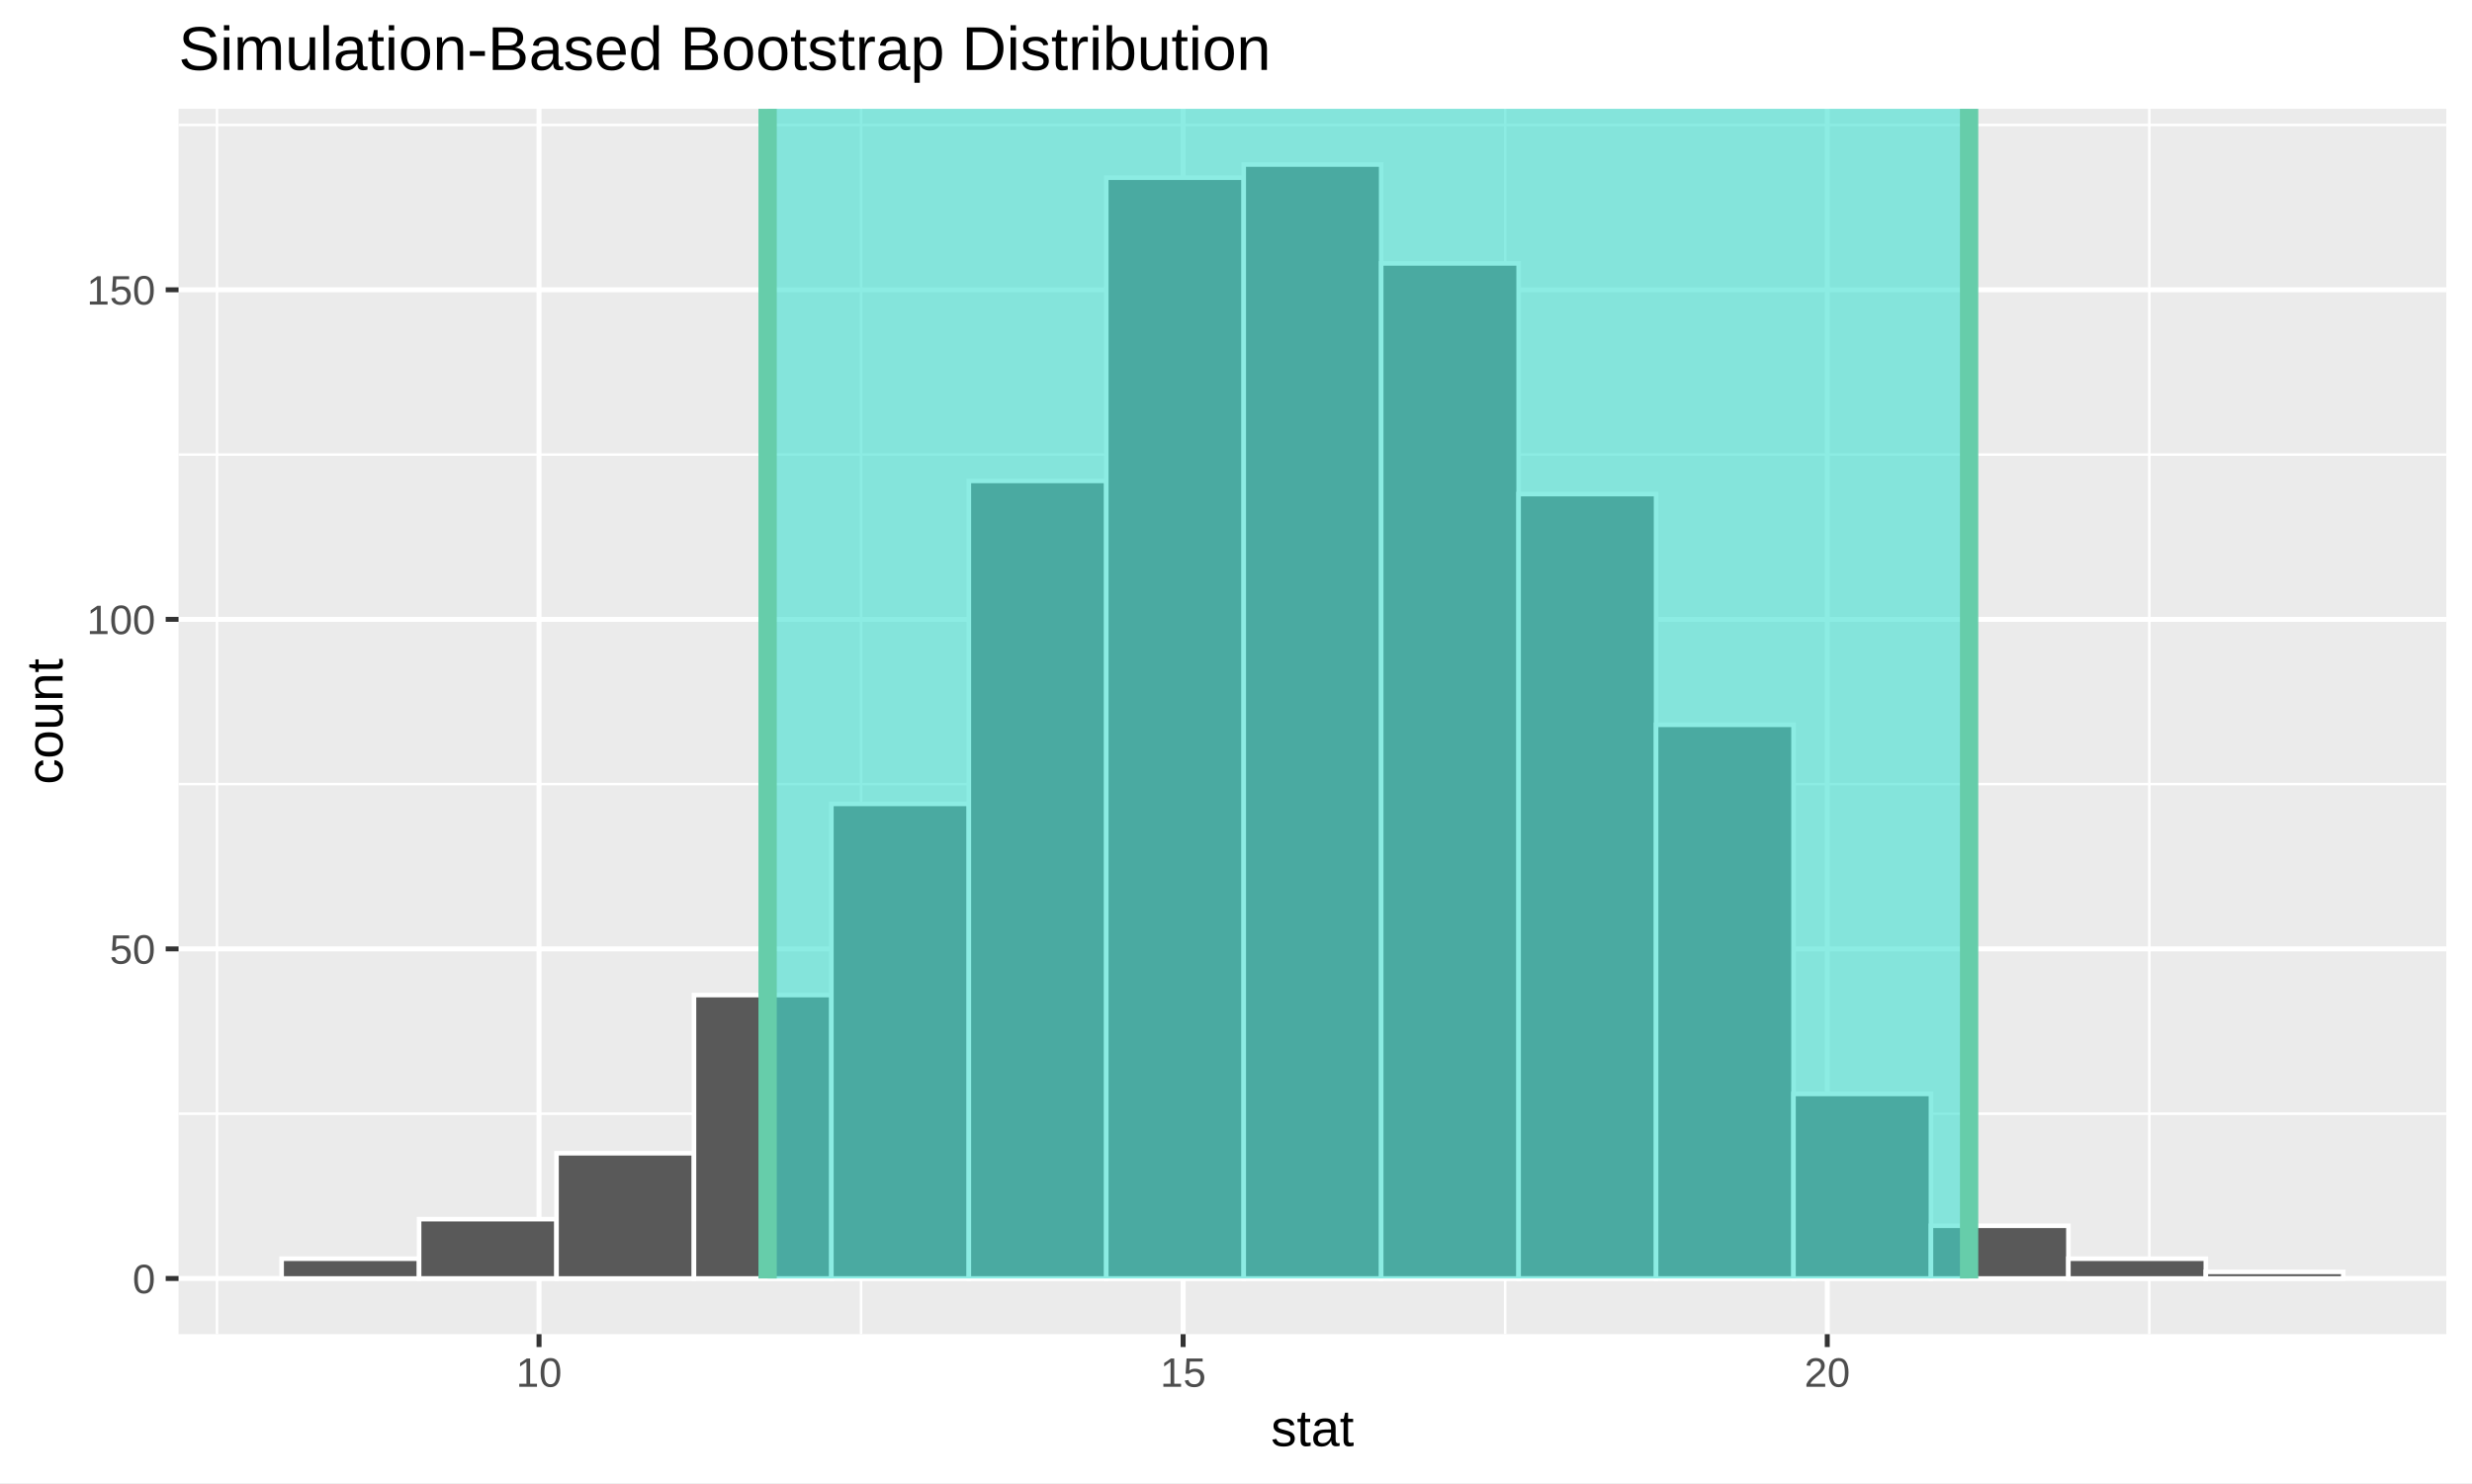
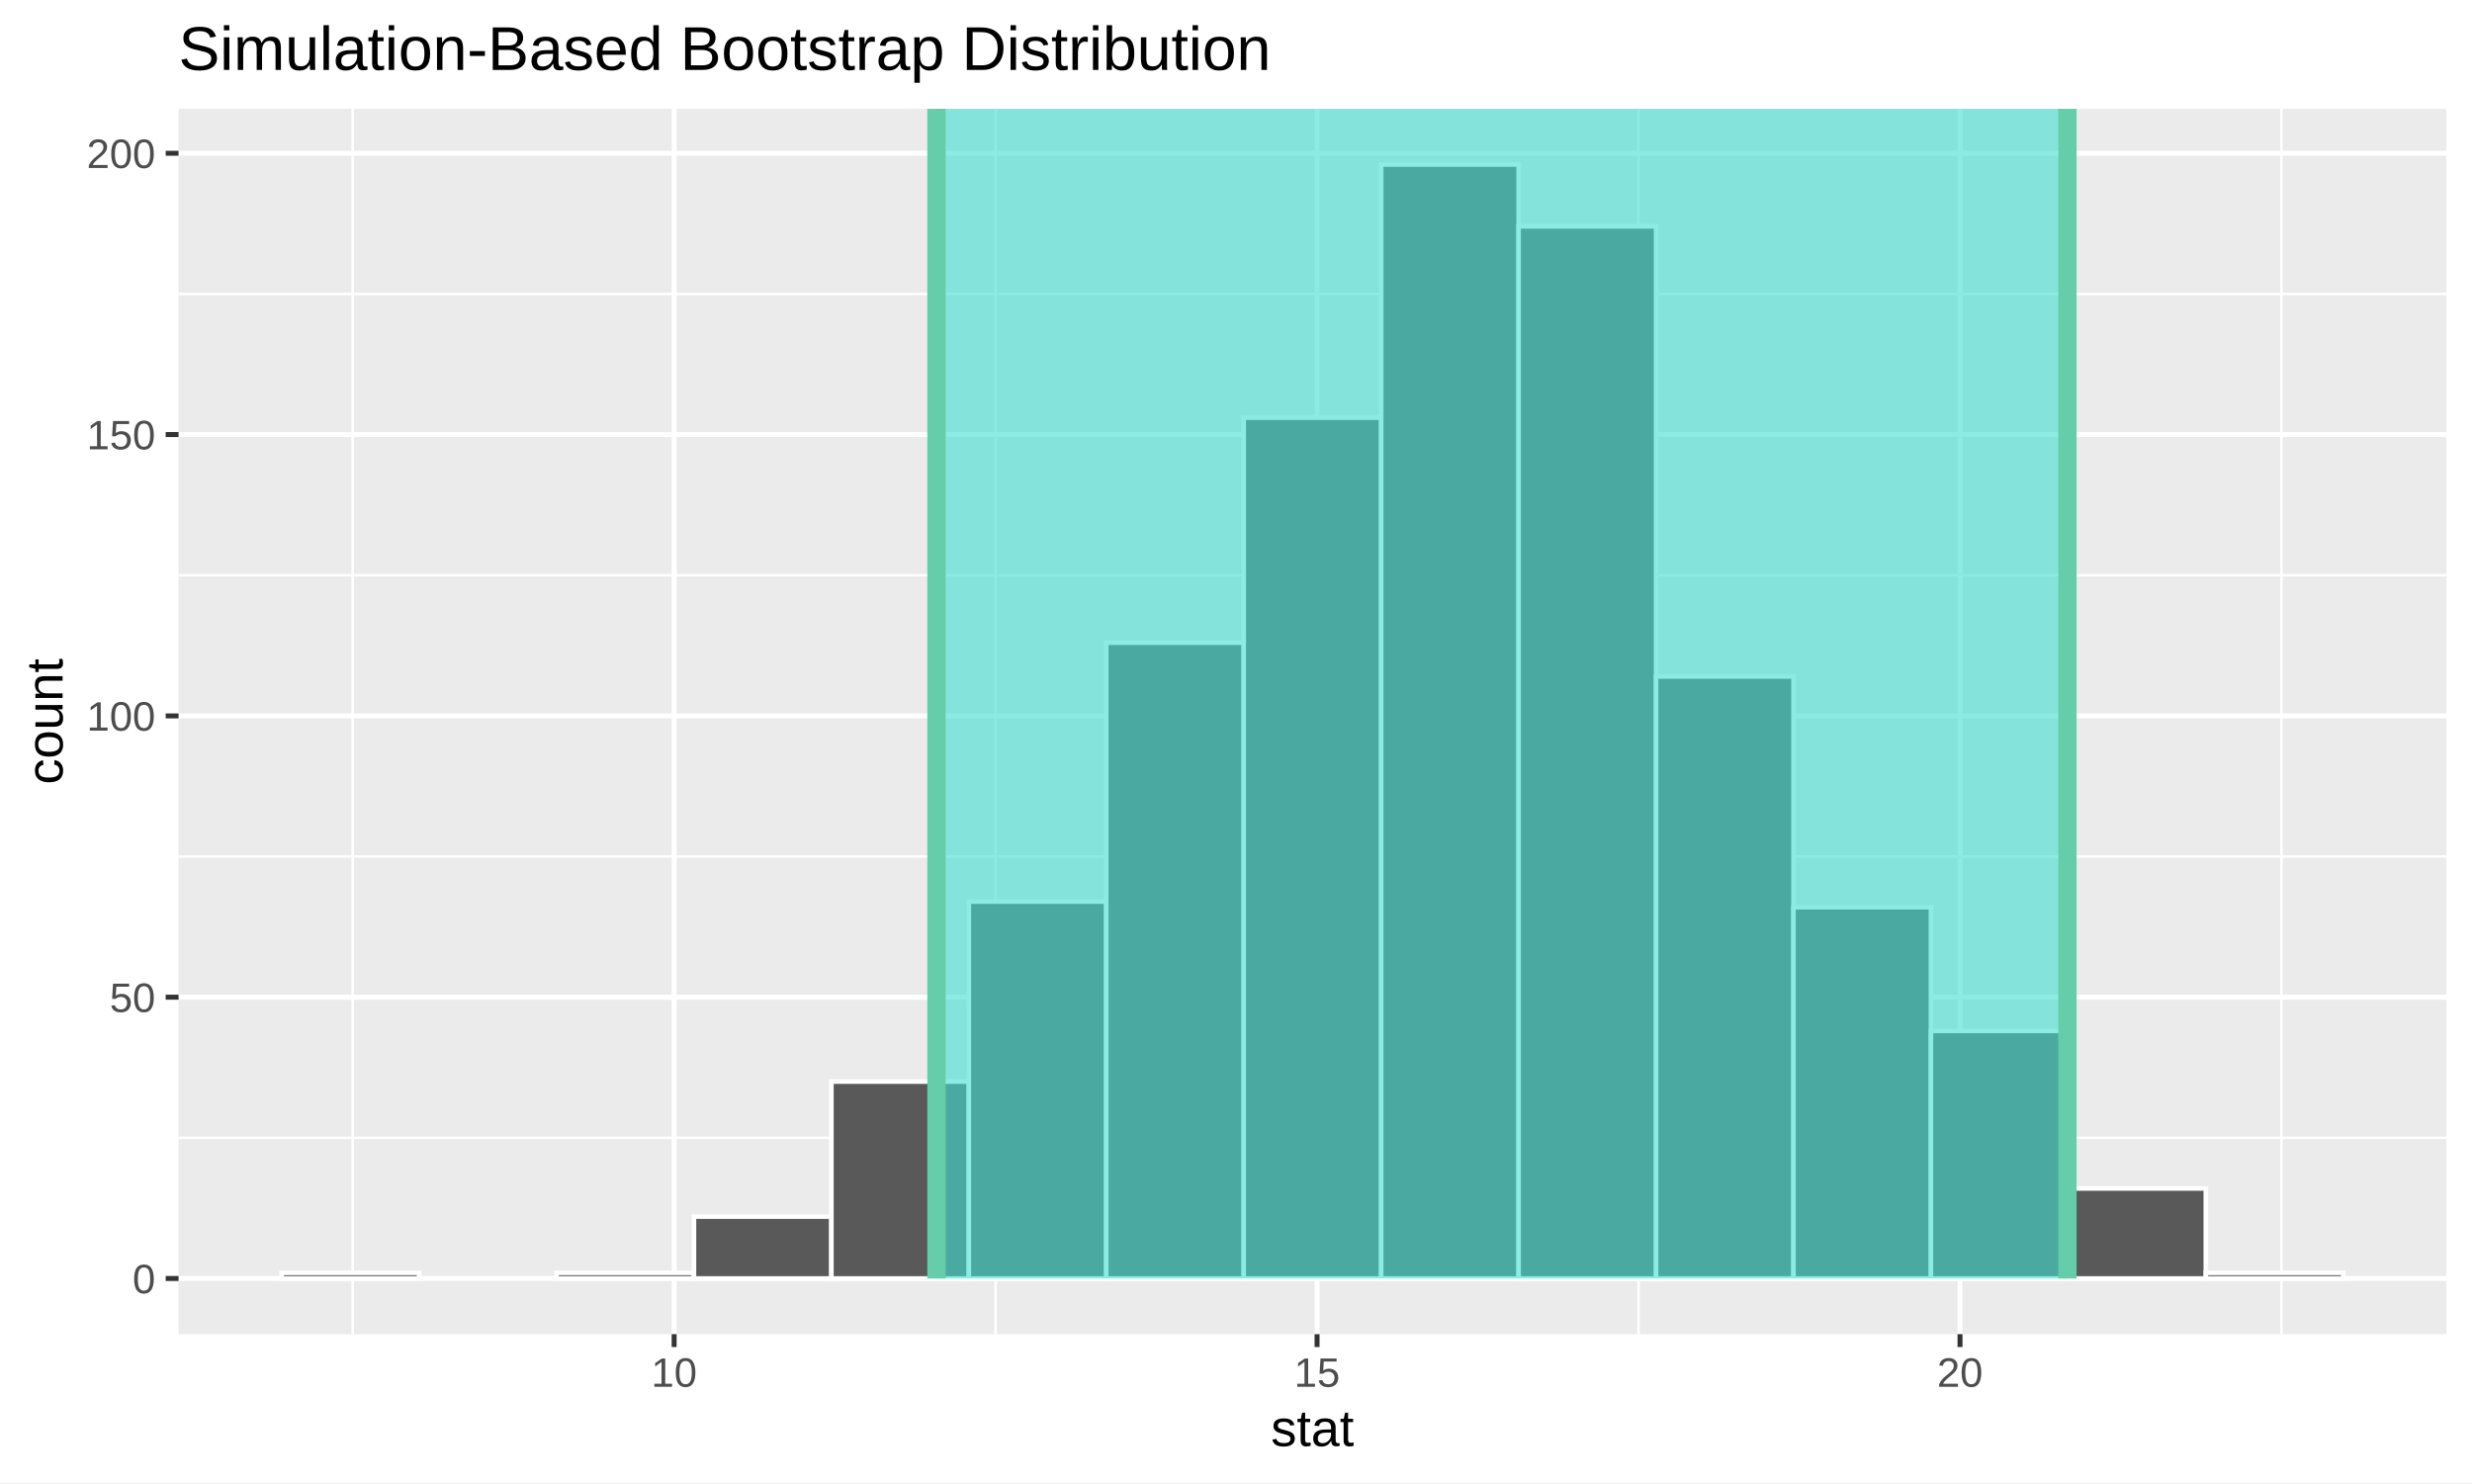
<svg xmlns="http://www.w3.org/2000/svg" class="svglite" width="576.00pt" height="345.60pt" viewBox="0 0 576.00 345.60">
  <defs>
    <style type="text/css">
    .svglite line, .svglite polyline, .svglite polygon, .svglite path, .svglite rect, .svglite circle {
      fill: none;
      stroke: #000000;
      stroke-linecap: round;
      stroke-linejoin: round;
      stroke-miterlimit: 10.00;
    }
    .svglite text {
      white-space: pre;
    }
  </style>
  </defs>
  <rect width="100%" height="100%" style="stroke: none; fill: #FFFFFF;" />
  <defs>
    <clipPath id="cpMC4wMHw1NzYuMDB8MC4wMHwzNDUuNjA=">
      <rect x="0.00" y="0.00" width="576.00" height="345.60" />
    </clipPath>
  </defs>
  <g clip-path="url(#cpMC4wMHw1NzYuMDB8MC4wMHwzNDUuNjA=)">
    <rect x="0.00" y="0.00" width="576.00" height="345.60" style="stroke-width: 1.16; stroke: #FFFFFF; fill: #FFFFFF;" />
  </g>
  <defs>
    <clipPath id="cpNDEuNjB8NTcwLjAyfDI1LjM2fDMxMC45Mg==">
      <rect x="41.60" y="25.36" width="528.42" height="285.56" />
    </clipPath>
  </defs>
  <g clip-path="url(#cpNDEuNjB8NTcwLjAyfDI1LjM2fDMxMC45Mg==)">
    <rect x="41.60" y="25.36" width="528.42" height="285.56" style="stroke-width: 1.16; stroke: none; fill: #EBEBEB;" />
-     <polyline points="41.60,259.54 570.02,259.54 " style="stroke-width: 0.58; stroke: #FFFFFF; stroke-linecap: butt;" />
-     <polyline points="41.60,182.73 570.02,182.73 " style="stroke-width: 0.58; stroke: #FFFFFF; stroke-linecap: butt;" />
-     <polyline points="41.60,105.93 570.02,105.93 " style="stroke-width: 0.58; stroke: #FFFFFF; stroke-linecap: butt;" />
-     <polyline points="41.60,29.12 570.02,29.12 " style="stroke-width: 0.58; stroke: #FFFFFF; stroke-linecap: butt;" />
-     <polyline points="50.56,310.92 50.56,25.36 " style="stroke-width: 0.58; stroke: #FFFFFF; stroke-linecap: butt;" />
-     <polyline points="200.64,310.92 200.64,25.36 " style="stroke-width: 0.58; stroke: #FFFFFF; stroke-linecap: butt;" />
-     <polyline points="350.72,310.92 350.72,25.36 " style="stroke-width: 0.58; stroke: #FFFFFF; stroke-linecap: butt;" />
-     <polyline points="500.81,310.92 500.81,25.36 " style="stroke-width: 0.58; stroke: #FFFFFF; stroke-linecap: butt;" />
+     <polyline points="41.60,265.16 570.02,265.16 " style="stroke-width: 0.58; stroke: #FFFFFF; stroke-linecap: butt;" />
+     <polyline points="41.60,199.61 570.02,199.61 " style="stroke-width: 0.58; stroke: #FFFFFF; stroke-linecap: butt;" />
+     <polyline points="41.60,134.05 570.02,134.05 " style="stroke-width: 0.58; stroke: #FFFFFF; stroke-linecap: butt;" />
+     <polyline points="41.60,68.50 570.02,68.50 " style="stroke-width: 0.58; stroke: #FFFFFF; stroke-linecap: butt;" />
+     <polyline points="82.17,310.92 82.17,25.36 " style="stroke-width: 0.58; stroke: #FFFFFF; stroke-linecap: butt;" />
+     <polyline points="231.98,310.92 231.98,25.36 " style="stroke-width: 0.58; stroke: #FFFFFF; stroke-linecap: butt;" />
+     <polyline points="381.79,310.92 381.79,25.36 " style="stroke-width: 0.58; stroke: #FFFFFF; stroke-linecap: butt;" />
+     <polyline points="531.60,310.92 531.60,25.36 " style="stroke-width: 0.58; stroke: #FFFFFF; stroke-linecap: butt;" />
    <polyline points="41.60,297.94 570.02,297.94 " style="stroke-width: 1.16; stroke: #FFFFFF; stroke-linecap: butt;" />
-     <polyline points="41.60,221.13 570.02,221.13 " style="stroke-width: 1.16; stroke: #FFFFFF; stroke-linecap: butt;" />
-     <polyline points="41.60,144.33 570.02,144.33 " style="stroke-width: 1.16; stroke: #FFFFFF; stroke-linecap: butt;" />
-     <polyline points="41.60,67.53 570.02,67.53 " style="stroke-width: 1.16; stroke: #FFFFFF; stroke-linecap: butt;" />
-     <polyline points="125.60,310.92 125.60,25.36 " style="stroke-width: 1.16; stroke: #FFFFFF; stroke-linecap: butt;" />
-     <polyline points="275.68,310.92 275.68,25.36 " style="stroke-width: 1.16; stroke: #FFFFFF; stroke-linecap: butt;" />
-     <polyline points="425.77,310.92 425.77,25.36 " style="stroke-width: 1.16; stroke: #FFFFFF; stroke-linecap: butt;" />
-     <rect x="65.62" y="293.33" width="32.03" height="4.61" style="stroke-width: 1.07; stroke: #FFFFFF; stroke-linecap: square; stroke-linejoin: miter; fill: #595959;" />
-     <rect x="97.65" y="284.11" width="32.03" height="13.82" style="stroke-width: 1.07; stroke: #FFFFFF; stroke-linecap: square; stroke-linejoin: miter; fill: #595959;" />
-     <rect x="129.67" y="268.75" width="32.03" height="29.19" style="stroke-width: 1.07; stroke: #FFFFFF; stroke-linecap: square; stroke-linejoin: miter; fill: #595959;" />
-     <rect x="161.70" y="231.89" width="32.03" height="66.05" style="stroke-width: 1.07; stroke: #FFFFFF; stroke-linecap: square; stroke-linejoin: miter; fill: #595959;" />
-     <rect x="193.72" y="187.34" width="32.03" height="110.60" style="stroke-width: 1.07; stroke: #FFFFFF; stroke-linecap: square; stroke-linejoin: miter; fill: #595959;" />
-     <rect x="225.75" y="112.07" width="32.03" height="185.87" style="stroke-width: 1.07; stroke: #FFFFFF; stroke-linecap: square; stroke-linejoin: miter; fill: #595959;" />
-     <rect x="257.77" y="41.41" width="32.03" height="256.53" style="stroke-width: 1.07; stroke: #FFFFFF; stroke-linecap: square; stroke-linejoin: miter; fill: #595959;" />
-     <rect x="289.80" y="38.34" width="32.03" height="259.60" style="stroke-width: 1.07; stroke: #FFFFFF; stroke-linecap: square; stroke-linejoin: miter; fill: #595959;" />
-     <rect x="321.83" y="61.38" width="32.03" height="236.56" style="stroke-width: 1.07; stroke: #FFFFFF; stroke-linecap: square; stroke-linejoin: miter; fill: #595959;" />
-     <rect x="353.85" y="115.14" width="32.03" height="182.79" style="stroke-width: 1.07; stroke: #FFFFFF; stroke-linecap: square; stroke-linejoin: miter; fill: #595959;" />
-     <rect x="385.88" y="168.91" width="32.03" height="129.03" style="stroke-width: 1.07; stroke: #FFFFFF; stroke-linecap: square; stroke-linejoin: miter; fill: #595959;" />
-     <rect x="417.90" y="254.93" width="32.03" height="43.01" style="stroke-width: 1.07; stroke: #FFFFFF; stroke-linecap: square; stroke-linejoin: miter; fill: #595959;" />
-     <rect x="449.93" y="285.65" width="32.03" height="12.29" style="stroke-width: 1.07; stroke: #FFFFFF; stroke-linecap: square; stroke-linejoin: miter; fill: #595959;" />
-     <rect x="481.95" y="293.33" width="32.03" height="4.61" style="stroke-width: 1.07; stroke: #FFFFFF; stroke-linecap: square; stroke-linejoin: miter; fill: #595959;" />
-     <rect x="513.98" y="296.40" width="32.03" height="1.54" style="stroke-width: 1.07; stroke: #FFFFFF; stroke-linecap: square; stroke-linejoin: miter; fill: #595959;" />
-     <rect x="178.86" y="25.36" width="279.96" height="272.58" style="stroke-width: 1.07; stroke: none; stroke-linecap: square; stroke-linejoin: miter; fill: #40E0D0; fill-opacity: 0.60;" />
-     <line x1="178.86" y1="297.94" x2="178.86" y2="25.36" style="stroke-width: 4.27; stroke: #66CDAA; stroke-linecap: butt;" />
-     <line x1="458.82" y1="297.94" x2="458.82" y2="25.36" style="stroke-width: 4.27; stroke: #66CDAA; stroke-linecap: butt;" />
+     <polyline points="41.60,232.38 570.02,232.38 " style="stroke-width: 1.16; stroke: #FFFFFF; stroke-linecap: butt;" />
+     <polyline points="41.60,166.83 570.02,166.83 " style="stroke-width: 1.16; stroke: #FFFFFF; stroke-linecap: butt;" />
+     <polyline points="41.60,101.27 570.02,101.27 " style="stroke-width: 1.16; stroke: #FFFFFF; stroke-linecap: butt;" />
+     <polyline points="41.60,35.72 570.02,35.72 " style="stroke-width: 1.16; stroke: #FFFFFF; stroke-linecap: butt;" />
+     <polyline points="157.08,310.92 157.08,25.36 " style="stroke-width: 1.16; stroke: #FFFFFF; stroke-linecap: butt;" />
+     <polyline points="306.89,310.92 306.89,25.36 " style="stroke-width: 1.16; stroke: #FFFFFF; stroke-linecap: butt;" />
+     <polyline points="456.70,310.92 456.70,25.36 " style="stroke-width: 1.16; stroke: #FFFFFF; stroke-linecap: butt;" />
+     <rect x="65.62" y="296.63" width="32.03" height="1.31" style="stroke-width: 1.07; stroke: #FFFFFF; stroke-linecap: square; stroke-linejoin: miter; fill: #595959;" />
+     <rect x="97.65" y="297.94" width="32.03" height="0.00" style="stroke-width: 1.07; stroke: #FFFFFF; stroke-linecap: square; stroke-linejoin: miter; fill: #595959;" />
+     <rect x="129.67" y="296.63" width="32.03" height="1.31" style="stroke-width: 1.07; stroke: #FFFFFF; stroke-linecap: square; stroke-linejoin: miter; fill: #595959;" />
+     <rect x="161.70" y="283.52" width="32.03" height="14.42" style="stroke-width: 1.07; stroke: #FFFFFF; stroke-linecap: square; stroke-linejoin: miter; fill: #595959;" />
+     <rect x="193.72" y="252.05" width="32.03" height="45.89" style="stroke-width: 1.07; stroke: #FFFFFF; stroke-linecap: square; stroke-linejoin: miter; fill: #595959;" />
+     <rect x="225.75" y="210.10" width="32.03" height="87.84" style="stroke-width: 1.07; stroke: #FFFFFF; stroke-linecap: square; stroke-linejoin: miter; fill: #595959;" />
+     <rect x="257.77" y="149.78" width="32.03" height="148.16" style="stroke-width: 1.07; stroke: #FFFFFF; stroke-linecap: square; stroke-linejoin: miter; fill: #595959;" />
+     <rect x="289.80" y="97.34" width="32.03" height="200.60" style="stroke-width: 1.07; stroke: #FFFFFF; stroke-linecap: square; stroke-linejoin: miter; fill: #595959;" />
+     <rect x="321.83" y="38.34" width="32.03" height="259.60" style="stroke-width: 1.07; stroke: #FFFFFF; stroke-linecap: square; stroke-linejoin: miter; fill: #595959;" />
+     <rect x="353.85" y="52.76" width="32.03" height="245.18" style="stroke-width: 1.07; stroke: #FFFFFF; stroke-linecap: square; stroke-linejoin: miter; fill: #595959;" />
+     <rect x="385.88" y="157.65" width="32.03" height="140.29" style="stroke-width: 1.07; stroke: #FFFFFF; stroke-linecap: square; stroke-linejoin: miter; fill: #595959;" />
+     <rect x="417.90" y="211.41" width="32.03" height="86.53" style="stroke-width: 1.07; stroke: #FFFFFF; stroke-linecap: square; stroke-linejoin: miter; fill: #595959;" />
+     <rect x="449.93" y="240.25" width="32.03" height="57.69" style="stroke-width: 1.07; stroke: #FFFFFF; stroke-linecap: square; stroke-linejoin: miter; fill: #595959;" />
+     <rect x="481.95" y="276.96" width="32.03" height="20.98" style="stroke-width: 1.07; stroke: #FFFFFF; stroke-linecap: square; stroke-linejoin: miter; fill: #595959;" />
+     <rect x="513.98" y="296.63" width="32.03" height="1.31" style="stroke-width: 1.07; stroke: #FFFFFF; stroke-linecap: square; stroke-linejoin: miter; fill: #595959;" />
+     <rect x="218.21" y="25.36" width="263.52" height="272.58" style="stroke-width: 1.07; stroke: none; stroke-linecap: square; stroke-linejoin: miter; fill: #40E0D0; fill-opacity: 0.60;" />
+     <line x1="218.21" y1="297.94" x2="218.21" y2="25.36" style="stroke-width: 4.27; stroke: #66CDAA; stroke-linecap: butt;" />
+     <line x1="481.73" y1="297.94" x2="481.73" y2="25.36" style="stroke-width: 4.27; stroke: #66CDAA; stroke-linecap: butt;" />
  </g>
  <g clip-path="url(#cpMC4wMHw1NzYuMDB8MC4wMHwzNDUuNjA=)">
    <text x="36.22" y="301.38" text-anchor="end" style="font-size: 9.60px;fill: #4D4D4D; font-family: &quot;Arial&quot;;" textLength="5.34px" lengthAdjust="spacingAndGlyphs">0</text>
-     <text x="36.22" y="224.58" text-anchor="end" style="font-size: 9.60px;fill: #4D4D4D; font-family: &quot;Arial&quot;;" textLength="10.67px" lengthAdjust="spacingAndGlyphs">50</text>
-     <text x="36.22" y="147.77" text-anchor="end" style="font-size: 9.60px;fill: #4D4D4D; font-family: &quot;Arial&quot;;" textLength="16.01px" lengthAdjust="spacingAndGlyphs">100</text>
-     <text x="36.22" y="70.97" text-anchor="end" style="font-size: 9.60px;fill: #4D4D4D; font-family: &quot;Arial&quot;;" textLength="16.01px" lengthAdjust="spacingAndGlyphs">150</text>
+     <text x="36.22" y="235.83" text-anchor="end" style="font-size: 9.60px;fill: #4D4D4D; font-family: &quot;Arial&quot;;" textLength="10.67px" lengthAdjust="spacingAndGlyphs">50</text>
+     <text x="36.22" y="170.27" text-anchor="end" style="font-size: 9.60px;fill: #4D4D4D; font-family: &quot;Arial&quot;;" textLength="16.01px" lengthAdjust="spacingAndGlyphs">100</text>
+     <text x="36.22" y="104.71" text-anchor="end" style="font-size: 9.60px;fill: #4D4D4D; font-family: &quot;Arial&quot;;" textLength="16.01px" lengthAdjust="spacingAndGlyphs">150</text>
+     <text x="36.22" y="39.16" text-anchor="end" style="font-size: 9.60px;fill: #4D4D4D; font-family: &quot;Arial&quot;;" textLength="16.01px" lengthAdjust="spacingAndGlyphs">200</text>
    <polyline points="38.61,297.94 41.60,297.94 " style="stroke-width: 1.16; stroke: #333333; stroke-linecap: butt;" />
-     <polyline points="38.61,221.13 41.60,221.13 " style="stroke-width: 1.16; stroke: #333333; stroke-linecap: butt;" />
-     <polyline points="38.61,144.33 41.60,144.33 " style="stroke-width: 1.16; stroke: #333333; stroke-linecap: butt;" />
-     <polyline points="38.61,67.53 41.60,67.53 " style="stroke-width: 1.16; stroke: #333333; stroke-linecap: butt;" />
-     <polyline points="125.60,313.91 125.60,310.92 " style="stroke-width: 1.16; stroke: #333333; stroke-linecap: butt;" />
-     <polyline points="275.68,313.91 275.68,310.92 " style="stroke-width: 1.16; stroke: #333333; stroke-linecap: butt;" />
-     <polyline points="425.77,313.91 425.77,310.92 " style="stroke-width: 1.16; stroke: #333333; stroke-linecap: butt;" />
-     <text x="125.60" y="323.18" text-anchor="middle" style="font-size: 9.60px;fill: #4D4D4D; font-family: &quot;Arial&quot;;" textLength="10.67px" lengthAdjust="spacingAndGlyphs">10</text>
-     <text x="275.68" y="323.18" text-anchor="middle" style="font-size: 9.60px;fill: #4D4D4D; font-family: &quot;Arial&quot;;" textLength="10.67px" lengthAdjust="spacingAndGlyphs">15</text>
-     <text x="425.77" y="323.18" text-anchor="middle" style="font-size: 9.60px;fill: #4D4D4D; font-family: &quot;Arial&quot;;" textLength="10.67px" lengthAdjust="spacingAndGlyphs">20</text>
+     <polyline points="38.61,232.38 41.60,232.38 " style="stroke-width: 1.16; stroke: #333333; stroke-linecap: butt;" />
+     <polyline points="38.61,166.83 41.60,166.83 " style="stroke-width: 1.16; stroke: #333333; stroke-linecap: butt;" />
+     <polyline points="38.61,101.27 41.60,101.27 " style="stroke-width: 1.16; stroke: #333333; stroke-linecap: butt;" />
+     <polyline points="38.61,35.72 41.60,35.72 " style="stroke-width: 1.16; stroke: #333333; stroke-linecap: butt;" />
+     <polyline points="157.08,313.91 157.08,310.92 " style="stroke-width: 1.16; stroke: #333333; stroke-linecap: butt;" />
+     <polyline points="306.89,313.91 306.89,310.92 " style="stroke-width: 1.16; stroke: #333333; stroke-linecap: butt;" />
+     <polyline points="456.70,313.91 456.70,310.92 " style="stroke-width: 1.16; stroke: #333333; stroke-linecap: butt;" />
+     <text x="157.08" y="323.18" text-anchor="middle" style="font-size: 9.60px;fill: #4D4D4D; font-family: &quot;Arial&quot;;" textLength="10.67px" lengthAdjust="spacingAndGlyphs">10</text>
+     <text x="306.89" y="323.18" text-anchor="middle" style="font-size: 9.60px;fill: #4D4D4D; font-family: &quot;Arial&quot;;" textLength="10.67px" lengthAdjust="spacingAndGlyphs">15</text>
+     <text x="456.70" y="323.18" text-anchor="middle" style="font-size: 9.60px;fill: #4D4D4D; font-family: &quot;Arial&quot;;" textLength="10.67px" lengthAdjust="spacingAndGlyphs">20</text>
    <text x="305.81" y="336.98" text-anchor="middle" style="font-size: 12.00px; font-family: &quot;Arial&quot;;" textLength="19.34px" lengthAdjust="spacingAndGlyphs">stat</text>
    <text transform="translate(14.59,168.14) rotate(-90)" text-anchor="middle" style="font-size: 12.00px; font-family: &quot;Arial&quot;;" textLength="29.35px" lengthAdjust="spacingAndGlyphs">count</text>
    <text x="41.60" y="16.30" style="font-size: 14.40px; font-family: &quot;Arial&quot;;" textLength="254.38px" lengthAdjust="spacingAndGlyphs">Simulation-Based Bootstrap Distribution</text>
  </g>
</svg>
